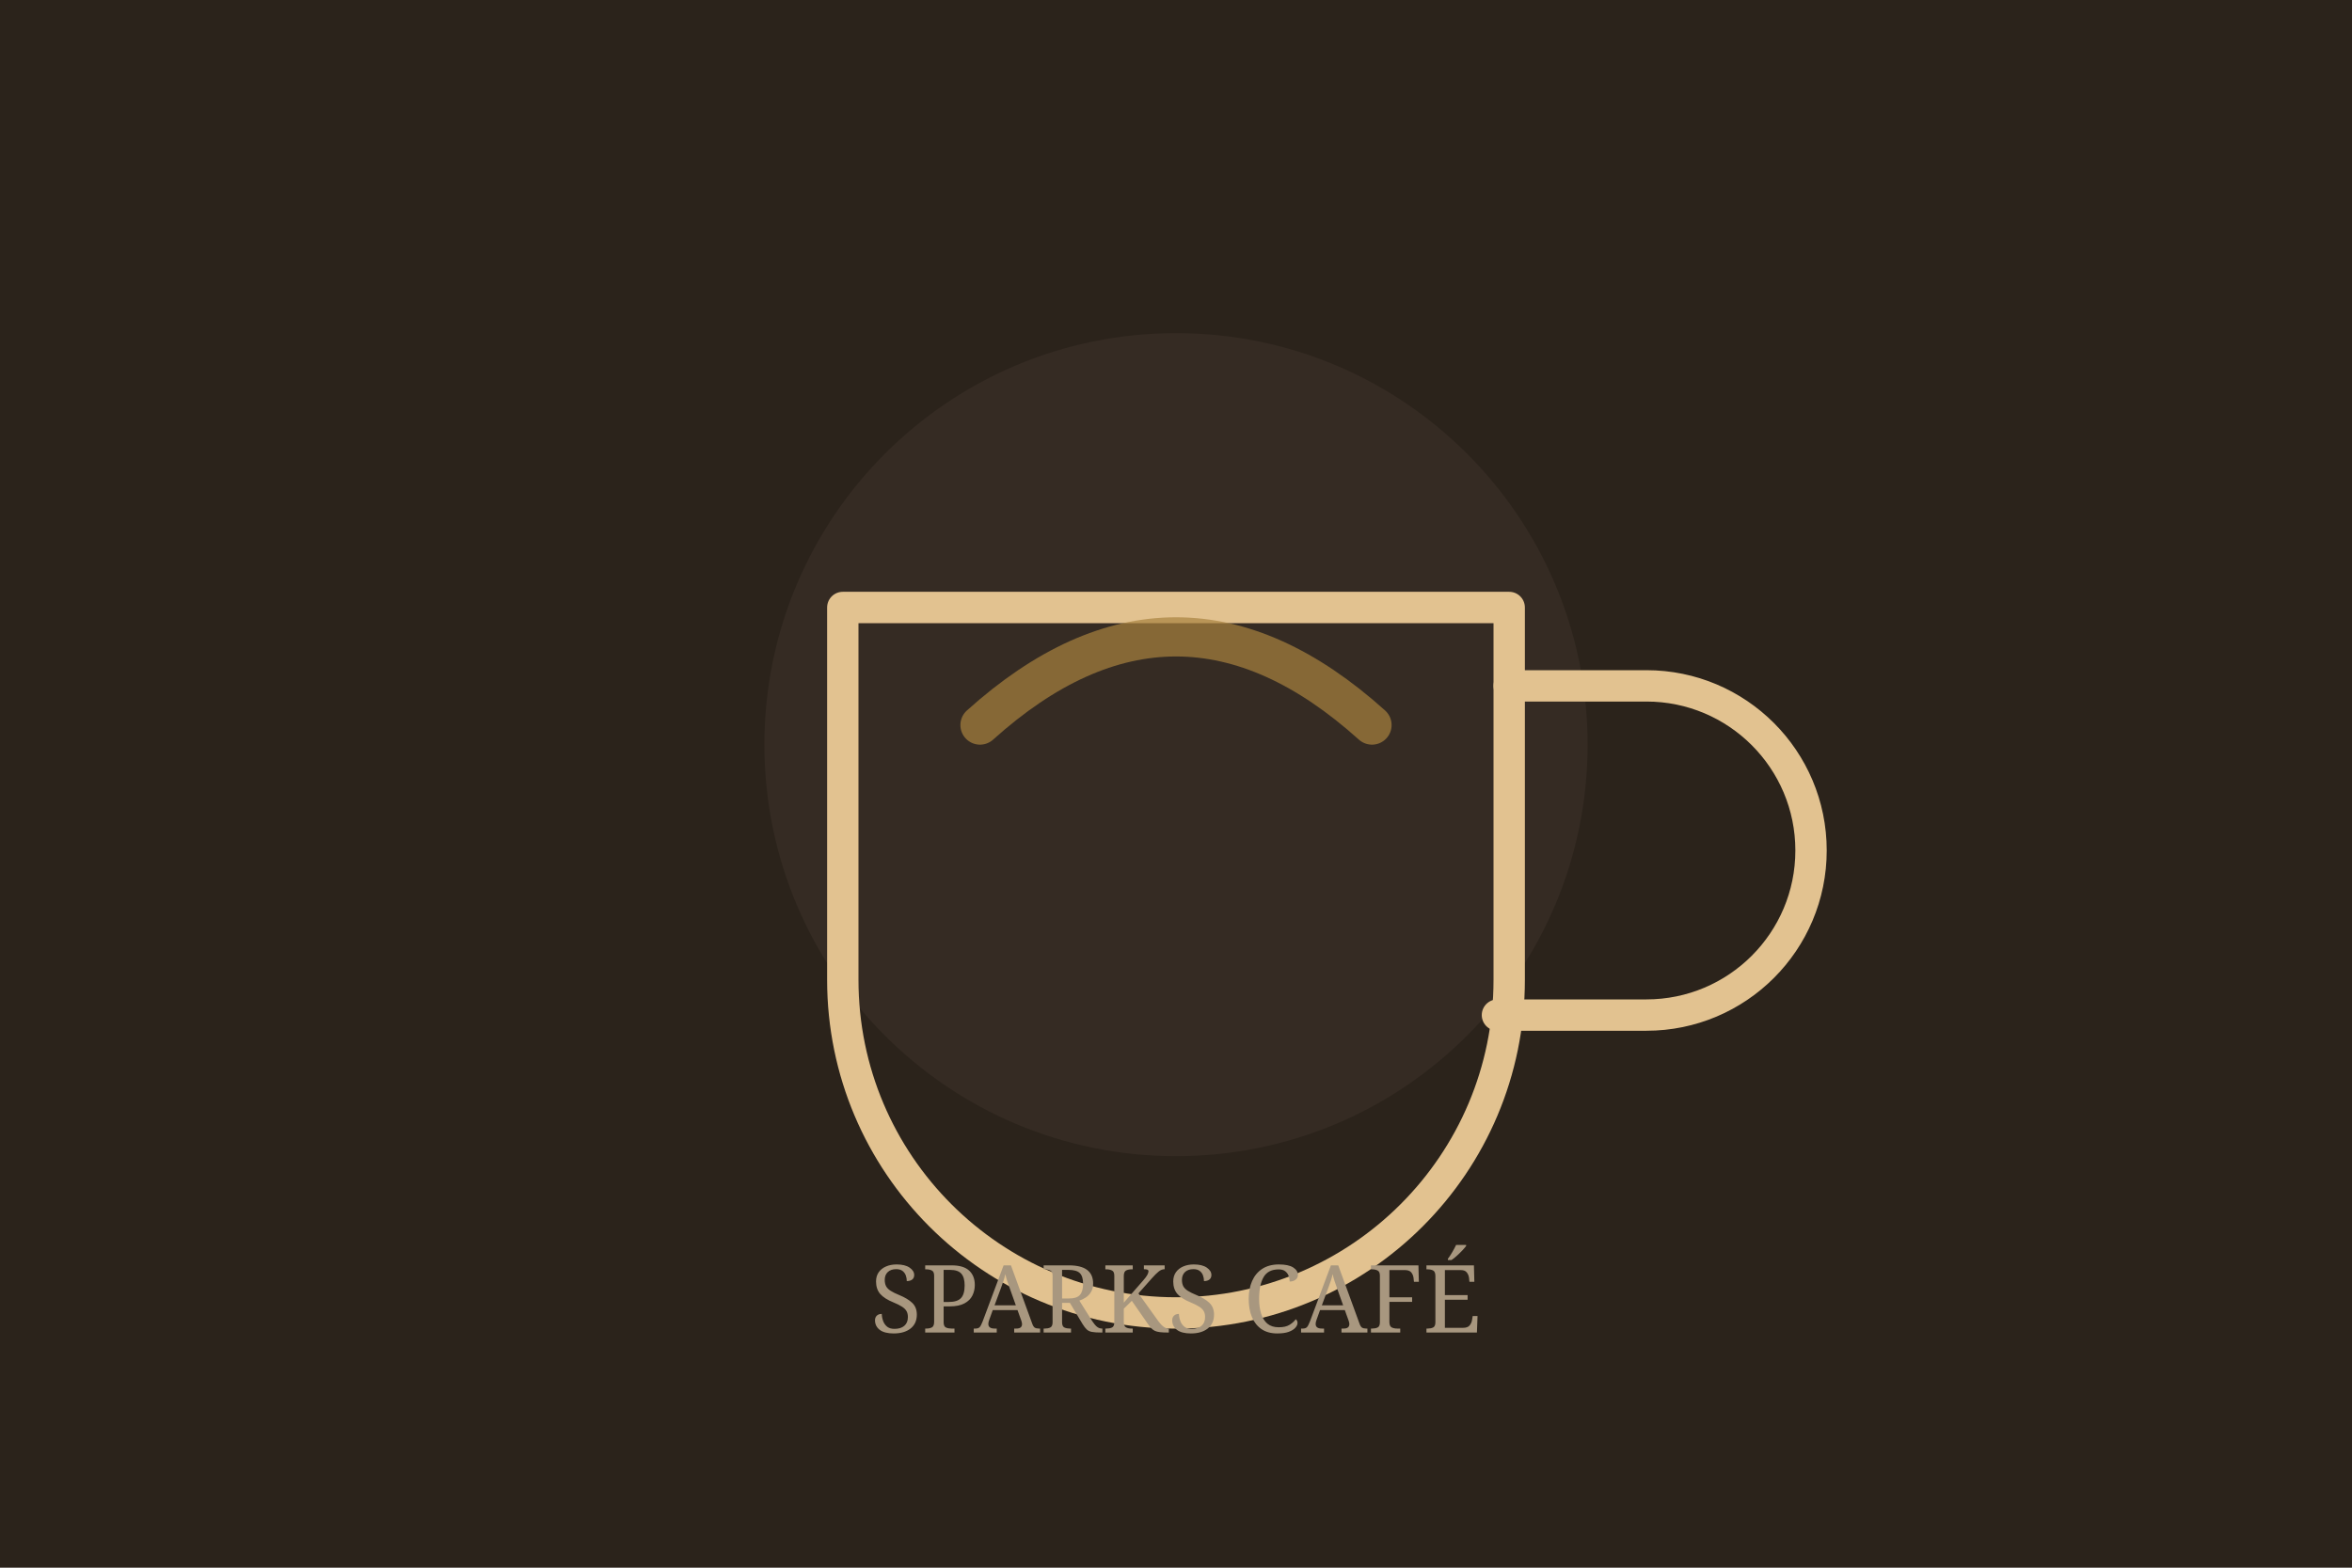
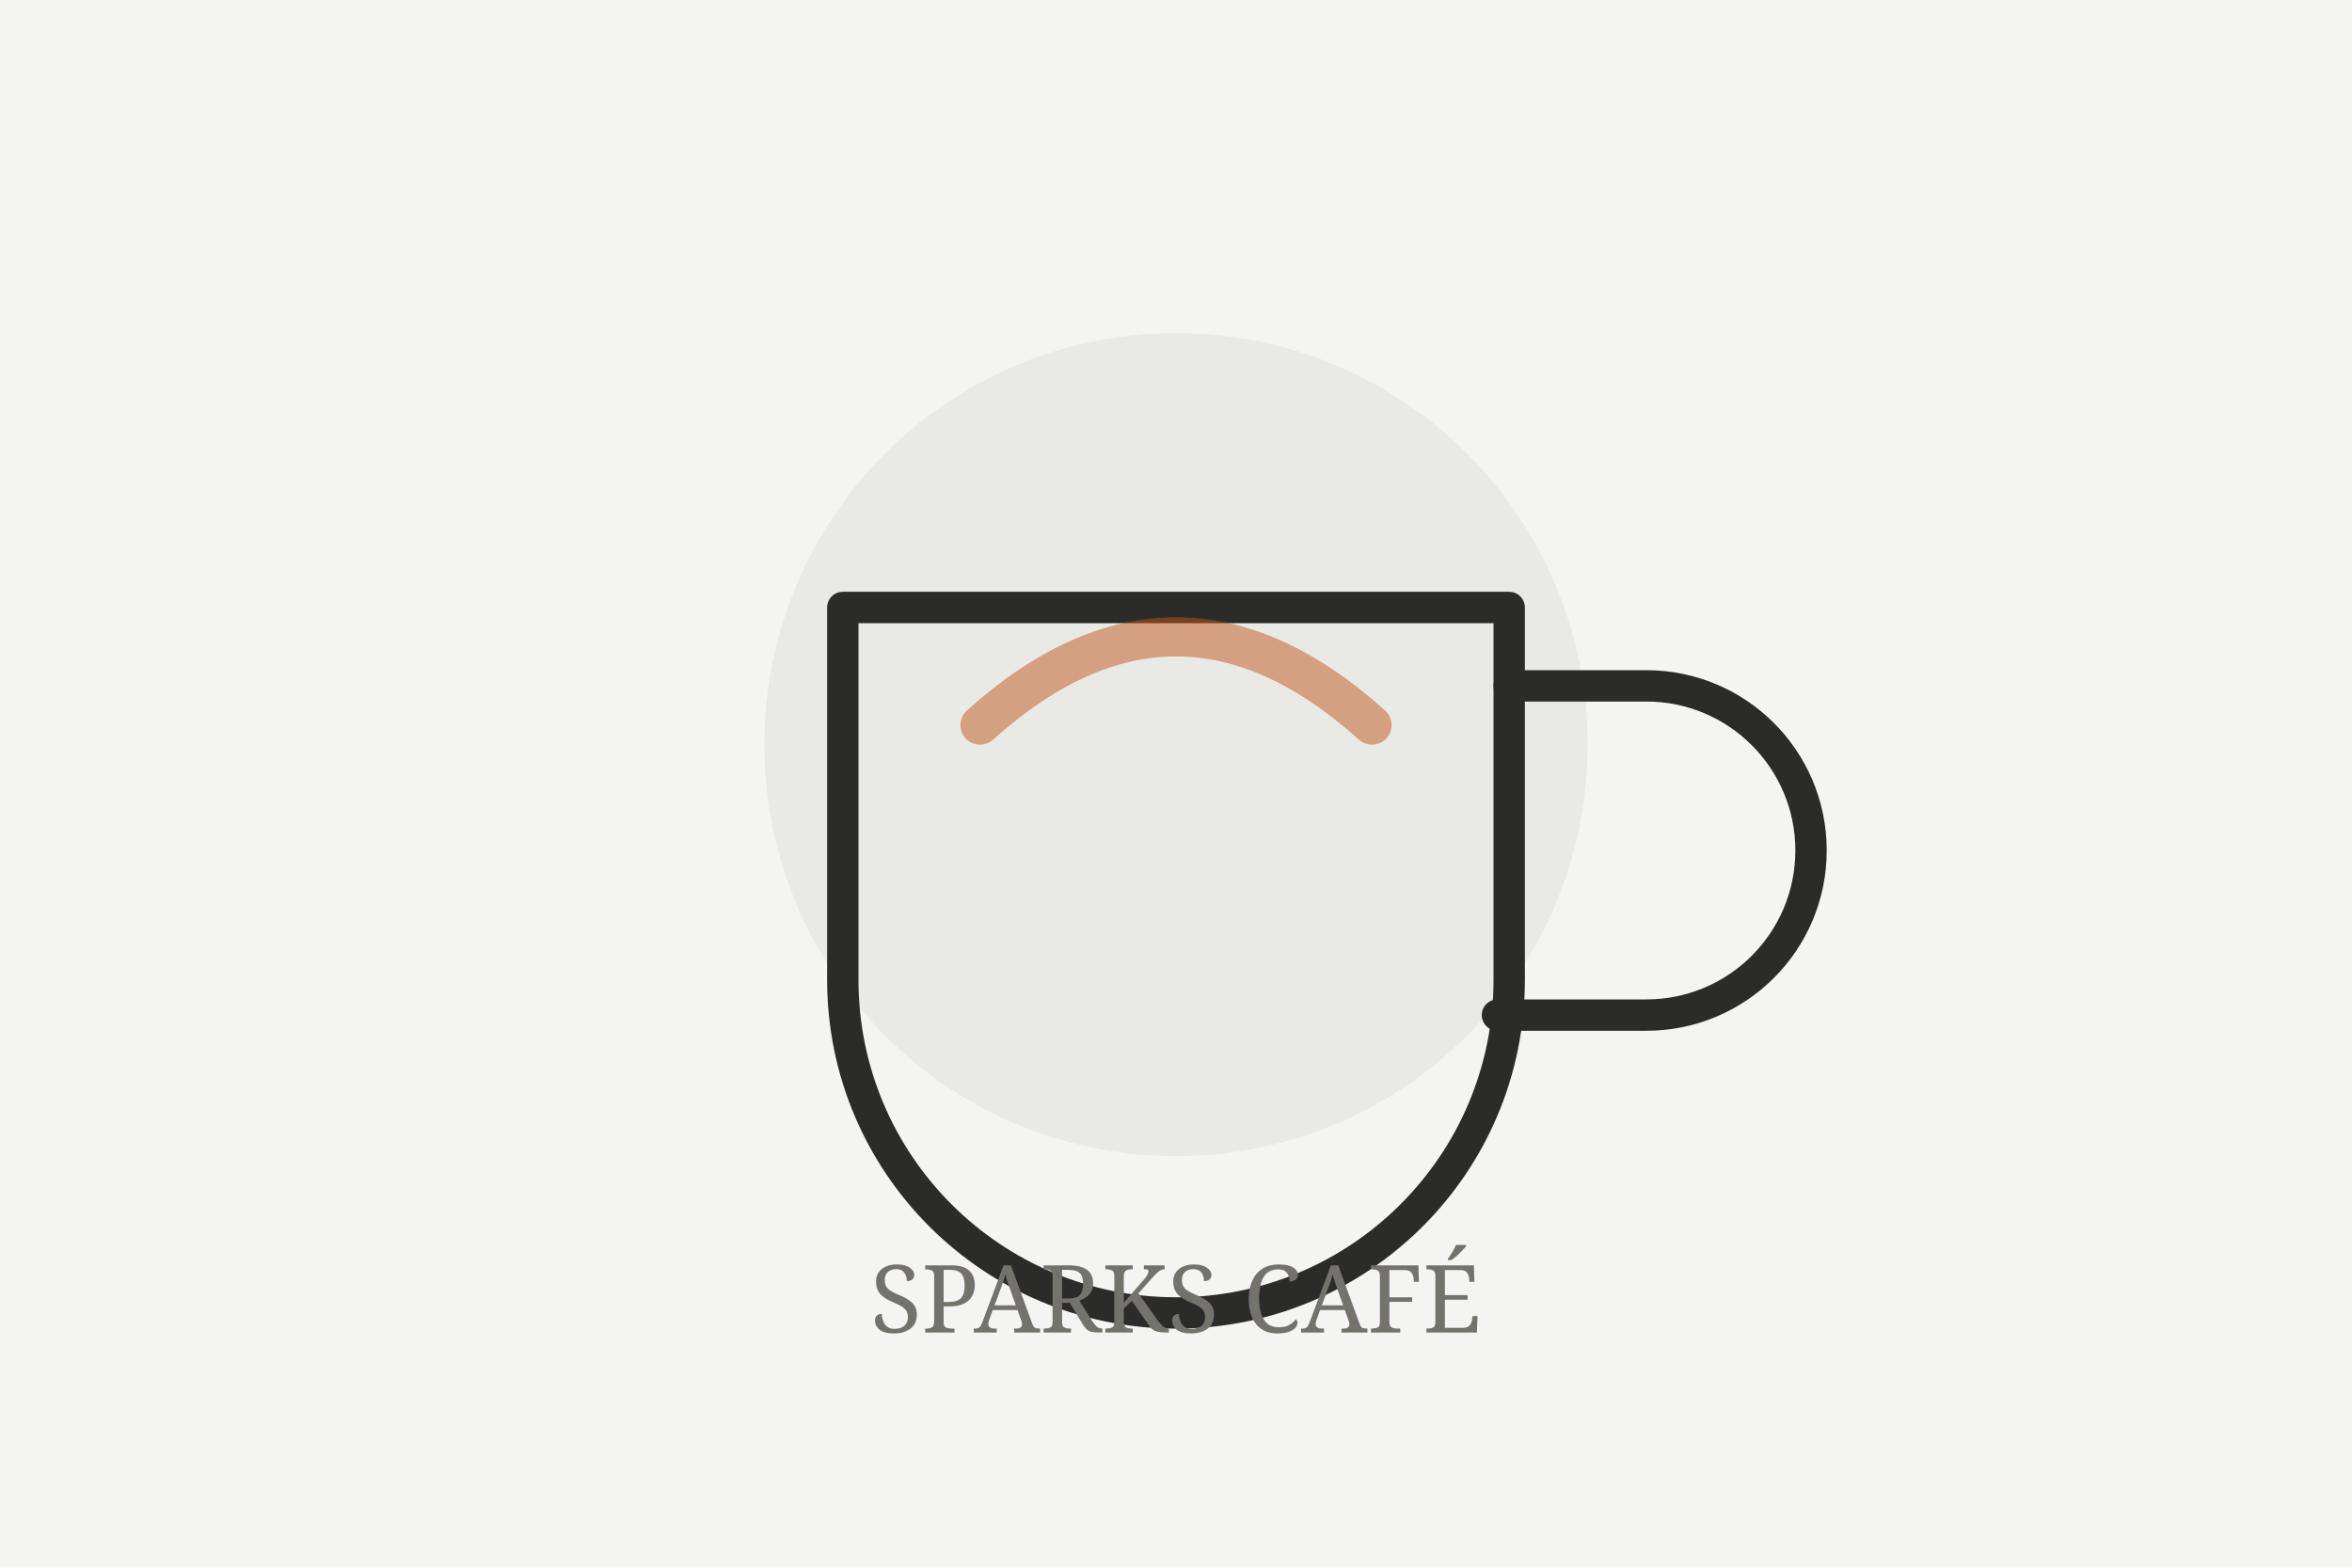
<svg xmlns="http://www.w3.org/2000/svg" viewBox="0 0 600 400">
-   <rect width="600" height="400" fill="#2b231b" />
-   <circle cx="300" cy="190" r="105" fill="#352b23" />
-   <g fill="none" stroke="#e2c290" stroke-width="8" stroke-linecap="round" stroke-linejoin="round">
+   <rect width="600" height="400" fill="#f4f4f2" />
+   <circle cx="300" cy="190" r="105" fill="#e9e9e6" />
+   <g fill="none" stroke="#2b2b2a" stroke-width="8" stroke-linecap="round" stroke-linejoin="round">
    <path d="M215 155h170v95a85 85 0 0 1-170 0z" />
    <path d="M385 175h35a42 42 0 0 1 0 84h-38" />
  </g>
-   <path d="M250 185q50-45 100 0" fill="none" stroke="#a8823f" stroke-width="10" stroke-linecap="round" opacity=".7" />
-   <text x="300" y="340" font-family="Georgia,serif" font-size="24" text-anchor="middle" fill="#a8977f">SPARKS CAFÉ</text>
+   <path d="M250 185q50-45 100 0" fill="none" stroke="#c2571b" stroke-width="10" stroke-linecap="round" opacity=".5" />
+   <text x="300" y="340" font-family="Georgia,serif" font-size="24" text-anchor="middle" fill="#73726d">SPARKS CAFÉ</text>
</svg>
